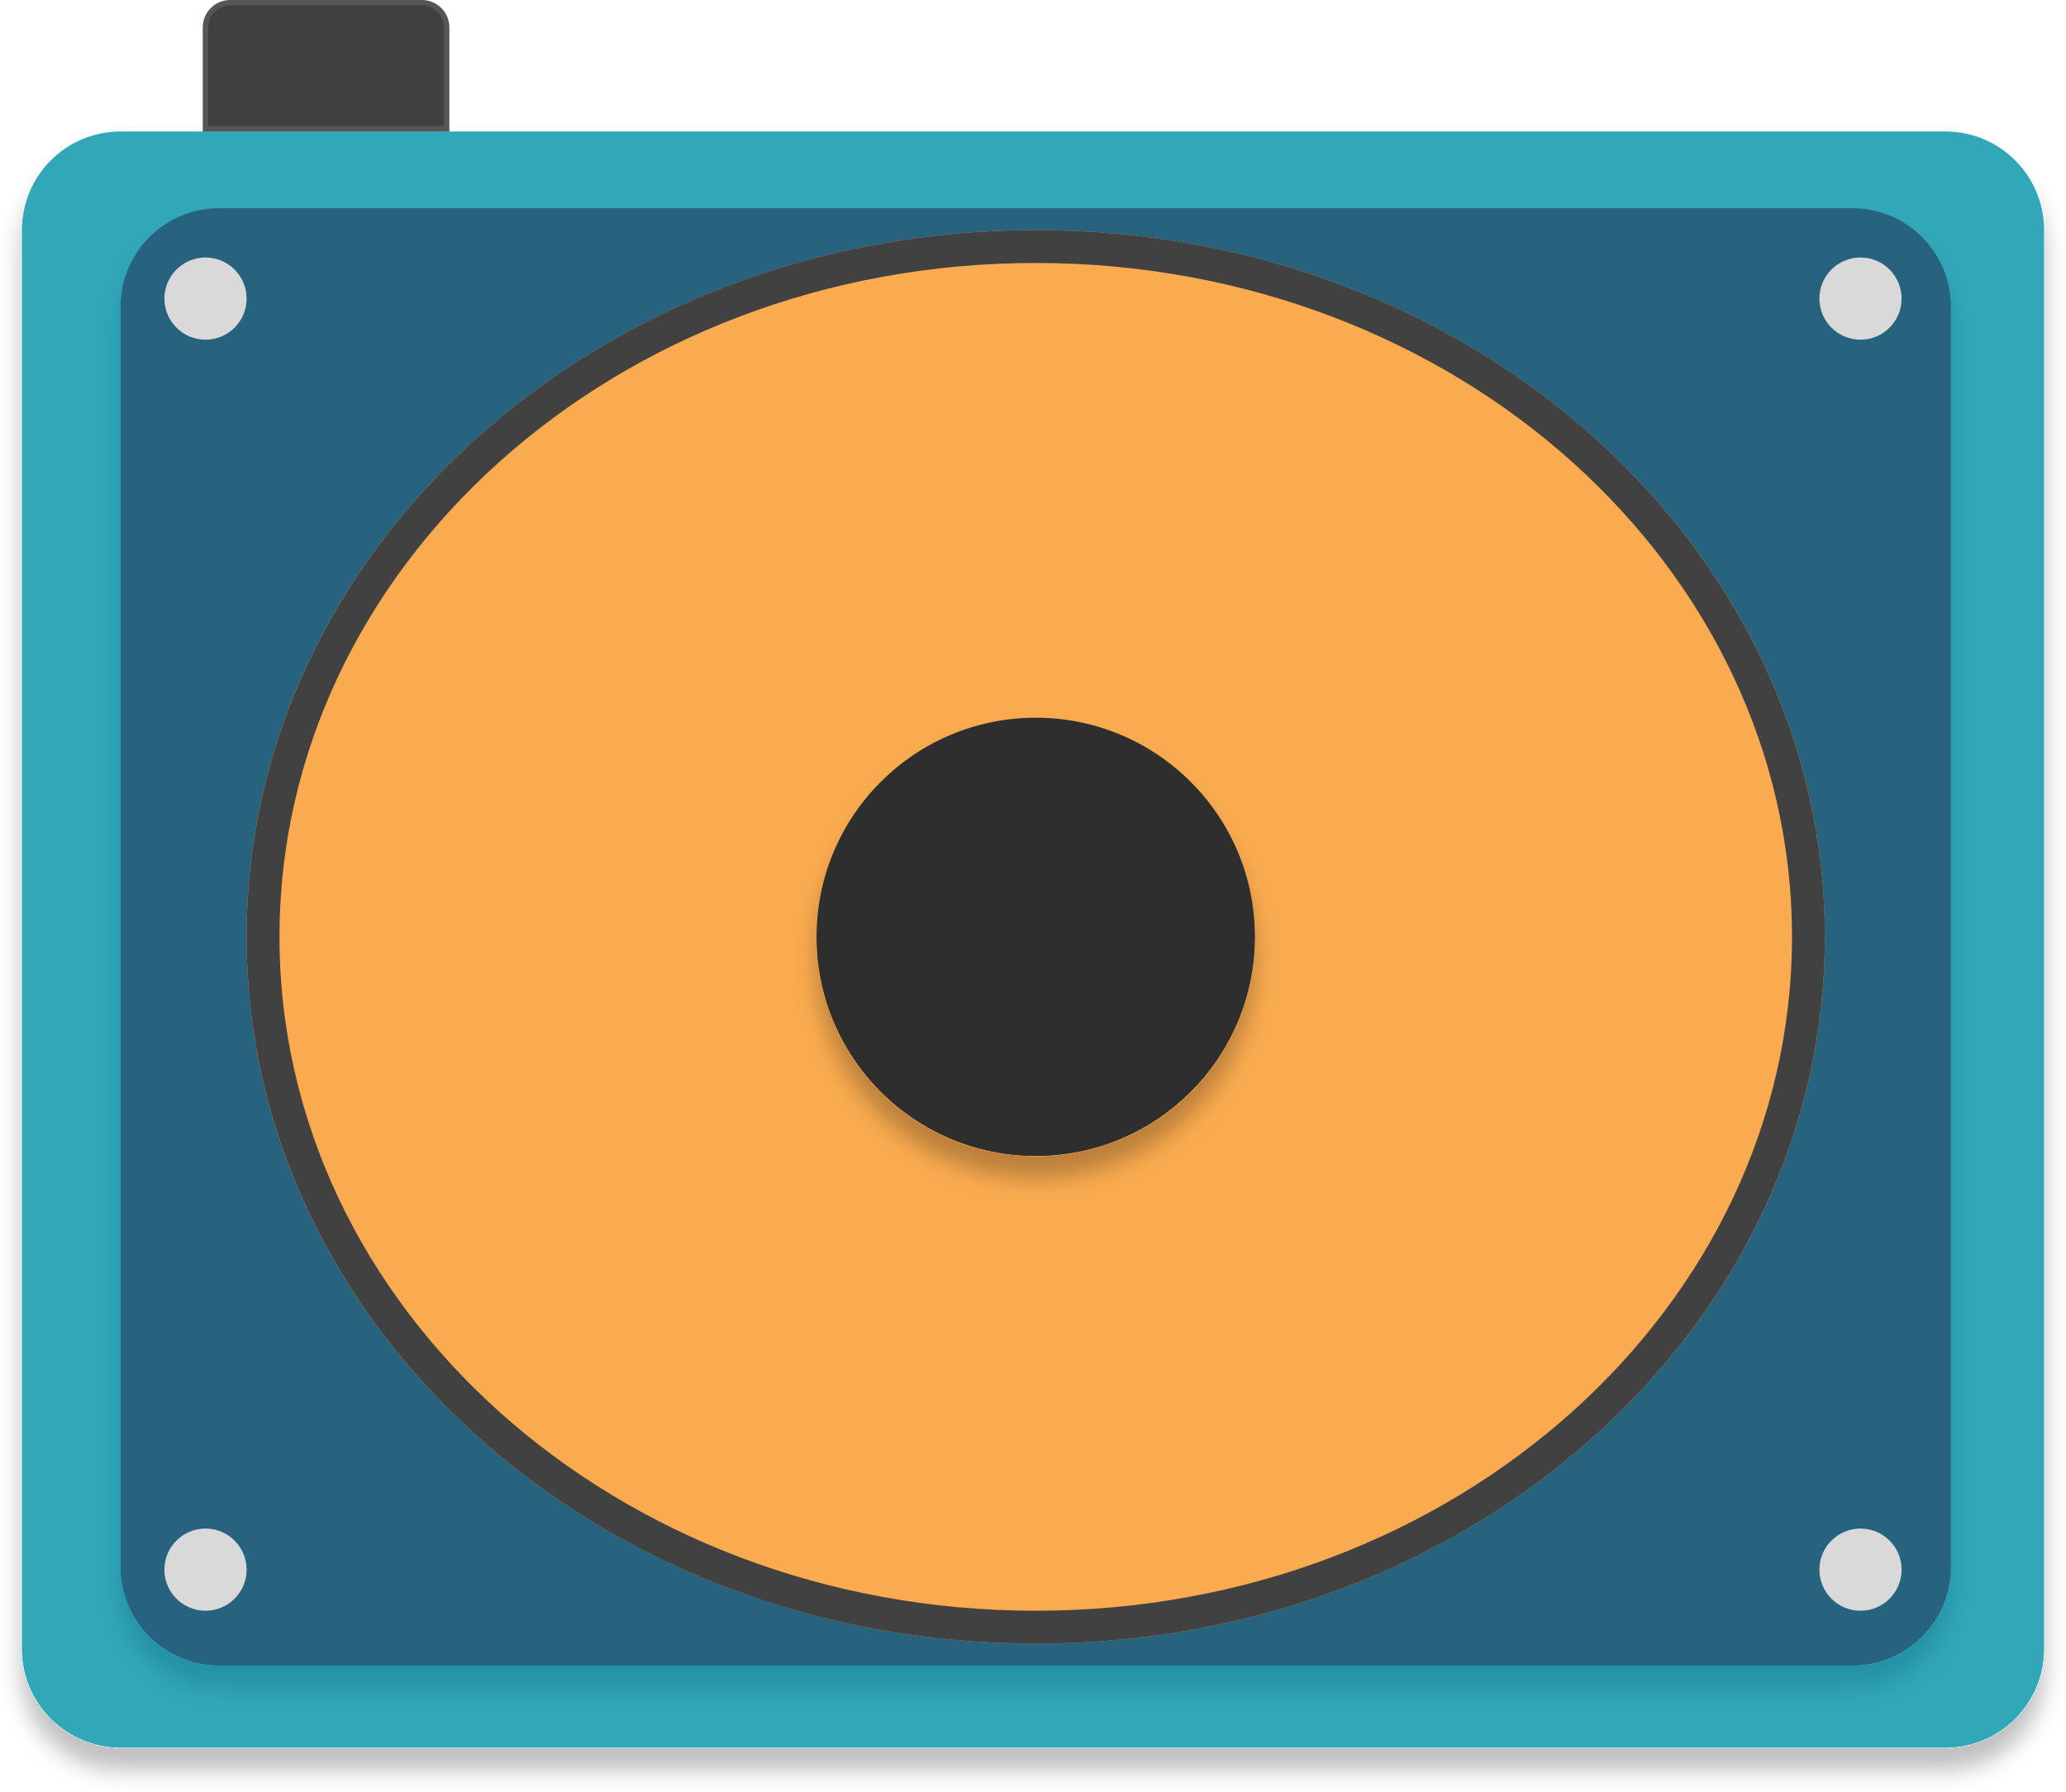
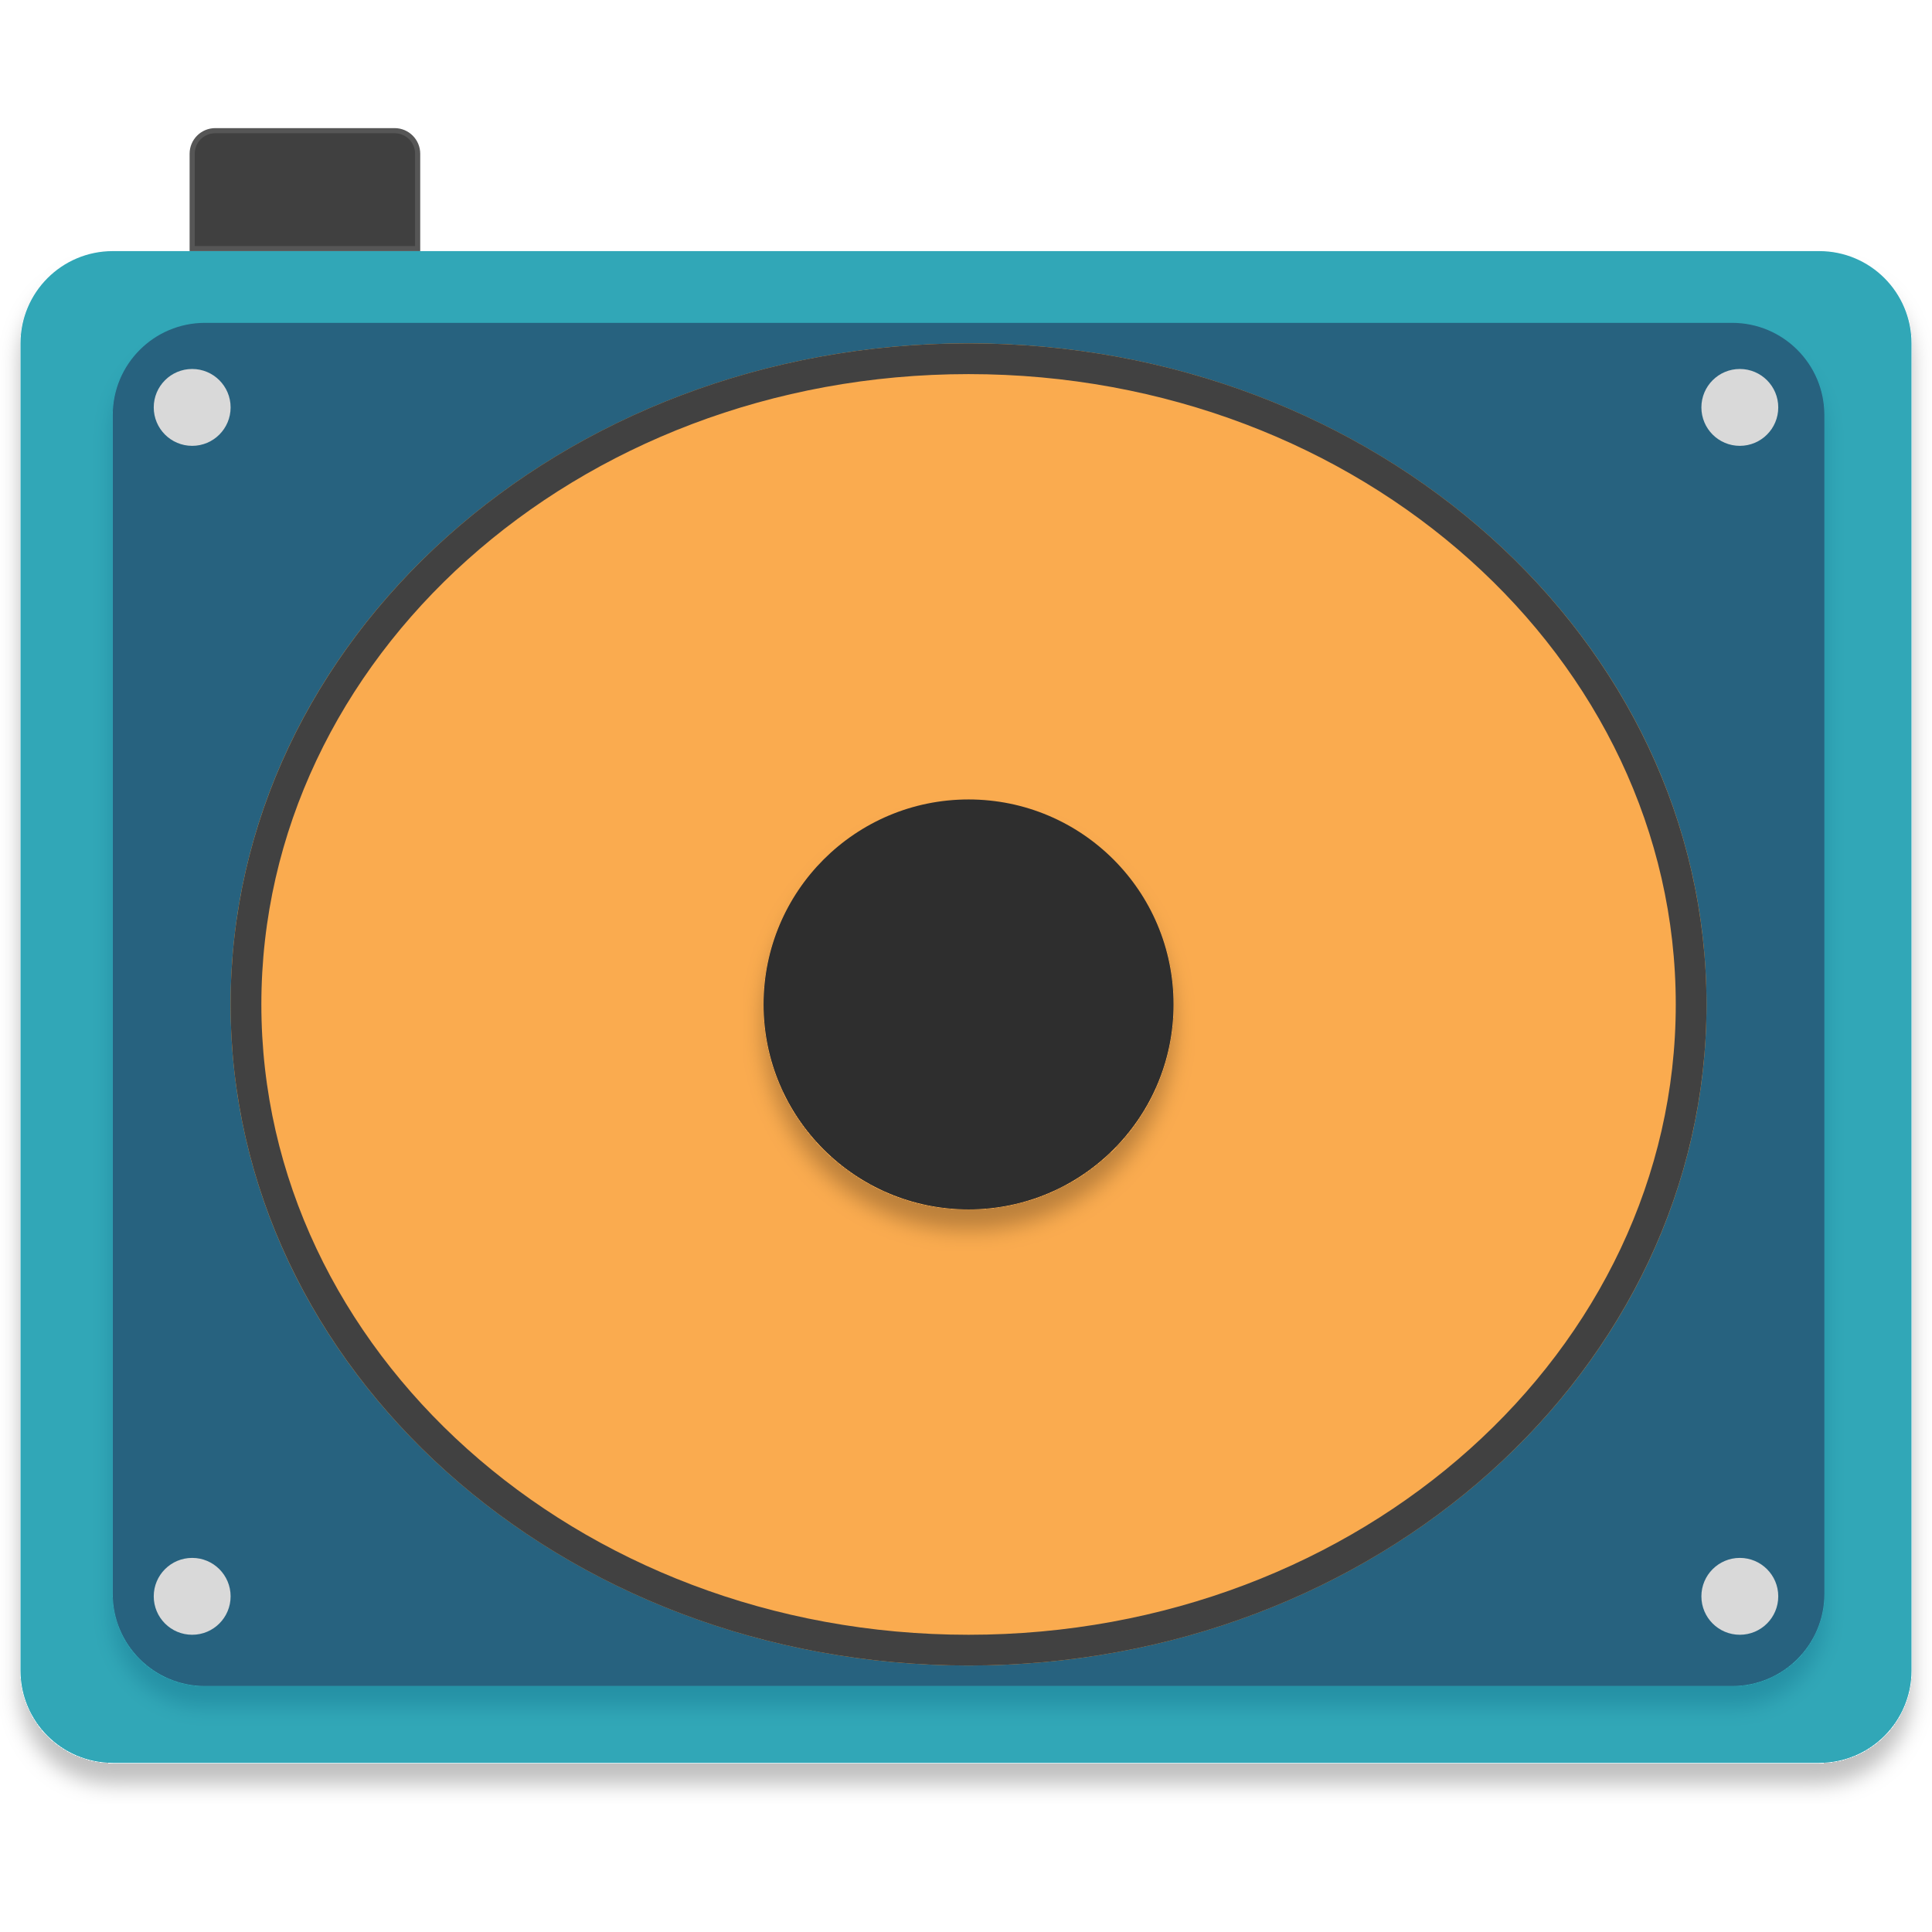
- <svg xmlns="http://www.w3.org/2000/svg" width="377" height="327" viewBox="0 0 377 327" fill="none">
+ <svg xmlns="http://www.w3.org/2000/svg" width="377" height="377" viewBox="0 0 377 327" fill="none">
  <g filter="url(#filter0_d_2_14)">
    <rect x="4" y="24" width="369" height="295" rx="18" fill="#31A7B7" />
  </g>
  <g style="mix-blend-mode:overlay" filter="url(#filter1_d_2_14)">
    <rect x="22" y="38" width="334" height="266" rx="18" fill="#651C1C" />
  </g>
  <g filter="url(#filter2_b_2_14)">
    <ellipse cx="189" cy="171" rx="144" ry="129" fill="#FAAB4F" />
    <path d="M330 171C330 240.286 267.191 297 189 297C110.809 297 48 240.286 48 171C48 101.714 110.809 45 189 45C267.191 45 330 101.714 330 171Z" stroke="#414141" stroke-width="6" />
  </g>
  <circle cx="37.5" cy="54.5" r="7.5" fill="#D9D9D9" />
  <circle cx="339.5" cy="54.5" r="7.5" fill="#D9D9D9" />
  <circle cx="339.5" cy="286.5" r="7.5" fill="#D9D9D9" />
  <circle cx="37.5" cy="286.5" r="7.5" fill="#D9D9D9" />
  <g filter="url(#filter3_d_2_14)">
    <circle cx="189" cy="171" r="40" fill="#2E2E2E" />
  </g>
  <path d="M42 0.5H77C79.485 0.5 81.5 2.515 81.5 5V23.5H37.5V5C37.5 2.515 39.515 0.5 42 0.5Z" fill="#404040" stroke="#565656" />
  <defs>
    <filter id="filter0_d_2_14" x="0" y="24" width="377" height="303" filterUnits="userSpaceOnUse" color-interpolation-filters="sRGB">
      <feFlood flood-opacity="0" result="BackgroundImageFix" />
      <feColorMatrix in="SourceAlpha" type="matrix" values="0 0 0 0 0 0 0 0 0 0 0 0 0 0 0 0 0 0 127 0" result="hardAlpha" />
      <feOffset dy="4" />
      <feGaussianBlur stdDeviation="2" />
      <feComposite in2="hardAlpha" operator="out" />
      <feColorMatrix type="matrix" values="0 0 0 0 0 0 0 0 0 0 0 0 0 0 0 0 0 0 0.25 0" />
      <feBlend mode="normal" in2="BackgroundImageFix" result="effect1_dropShadow_2_14" />
      <feBlend mode="normal" in="SourceGraphic" in2="effect1_dropShadow_2_14" result="shape" />
    </filter>
    <filter id="filter1_d_2_14" x="18" y="38" width="342" height="274" filterUnits="userSpaceOnUse" color-interpolation-filters="sRGB">
      <feFlood flood-opacity="0" result="BackgroundImageFix" />
      <feColorMatrix in="SourceAlpha" type="matrix" values="0 0 0 0 0 0 0 0 0 0 0 0 0 0 0 0 0 0 127 0" result="hardAlpha" />
      <feOffset dy="4" />
      <feGaussianBlur stdDeviation="2" />
      <feComposite in2="hardAlpha" operator="out" />
      <feColorMatrix type="matrix" values="0 0 0 0 0 0 0 0 0 0 0 0 0 0 0 0 0 0 0.25 0" />
      <feBlend mode="normal" in2="BackgroundImageFix" result="effect1_dropShadow_2_14" />
      <feBlend mode="normal" in="SourceGraphic" in2="effect1_dropShadow_2_14" result="shape" />
    </filter>
    <filter id="filter2_b_2_14" x="41" y="38" width="296" height="266" filterUnits="userSpaceOnUse" color-interpolation-filters="sRGB">
      <feFlood flood-opacity="0" result="BackgroundImageFix" />
      <feGaussianBlur in="BackgroundImageFix" stdDeviation="2" />
      <feComposite in2="SourceAlpha" operator="in" result="effect1_backgroundBlur_2_14" />
      <feBlend mode="normal" in="SourceGraphic" in2="effect1_backgroundBlur_2_14" result="shape" />
    </filter>
    <filter id="filter3_d_2_14" x="145" y="131" width="88" height="88" filterUnits="userSpaceOnUse" color-interpolation-filters="sRGB">
      <feFlood flood-opacity="0" result="BackgroundImageFix" />
      <feColorMatrix in="SourceAlpha" type="matrix" values="0 0 0 0 0 0 0 0 0 0 0 0 0 0 0 0 0 0 127 0" result="hardAlpha" />
      <feOffset dy="4" />
      <feGaussianBlur stdDeviation="2" />
      <feComposite in2="hardAlpha" operator="out" />
      <feColorMatrix type="matrix" values="0 0 0 0 0 0 0 0 0 0 0 0 0 0 0 0 0 0 0.25 0" />
      <feBlend mode="normal" in2="BackgroundImageFix" result="effect1_dropShadow_2_14" />
      <feBlend mode="normal" in="SourceGraphic" in2="effect1_dropShadow_2_14" result="shape" />
    </filter>
  </defs>
</svg>
